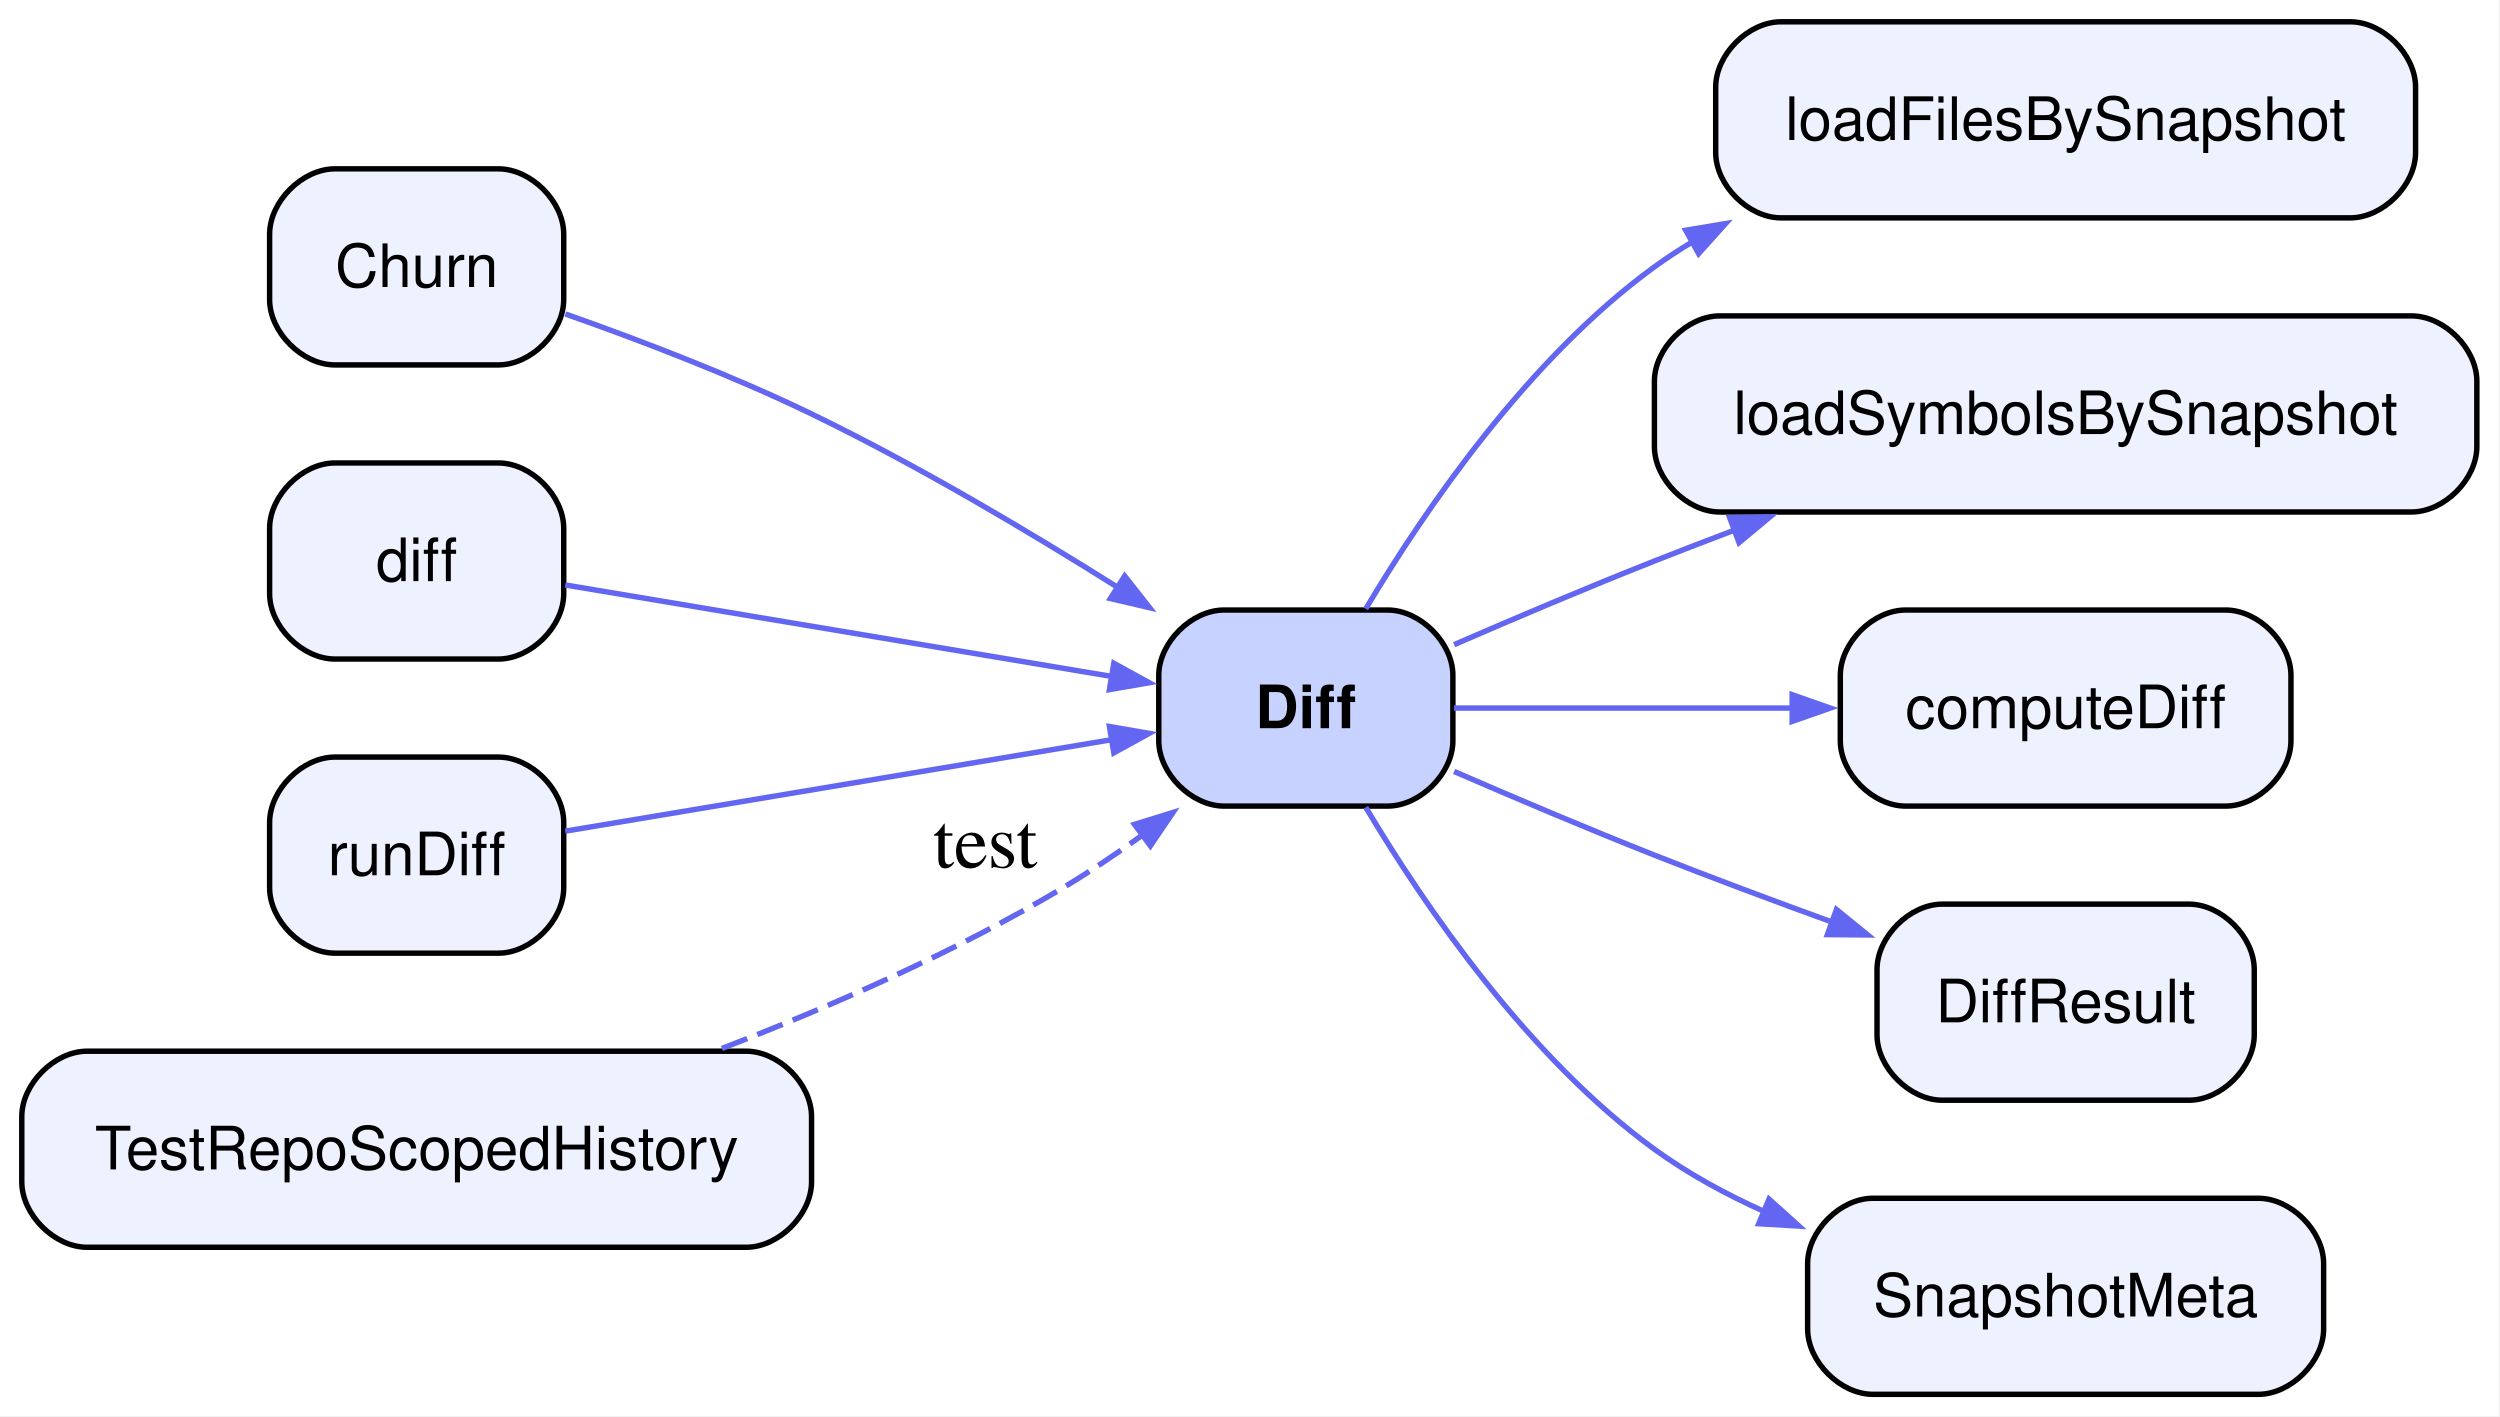
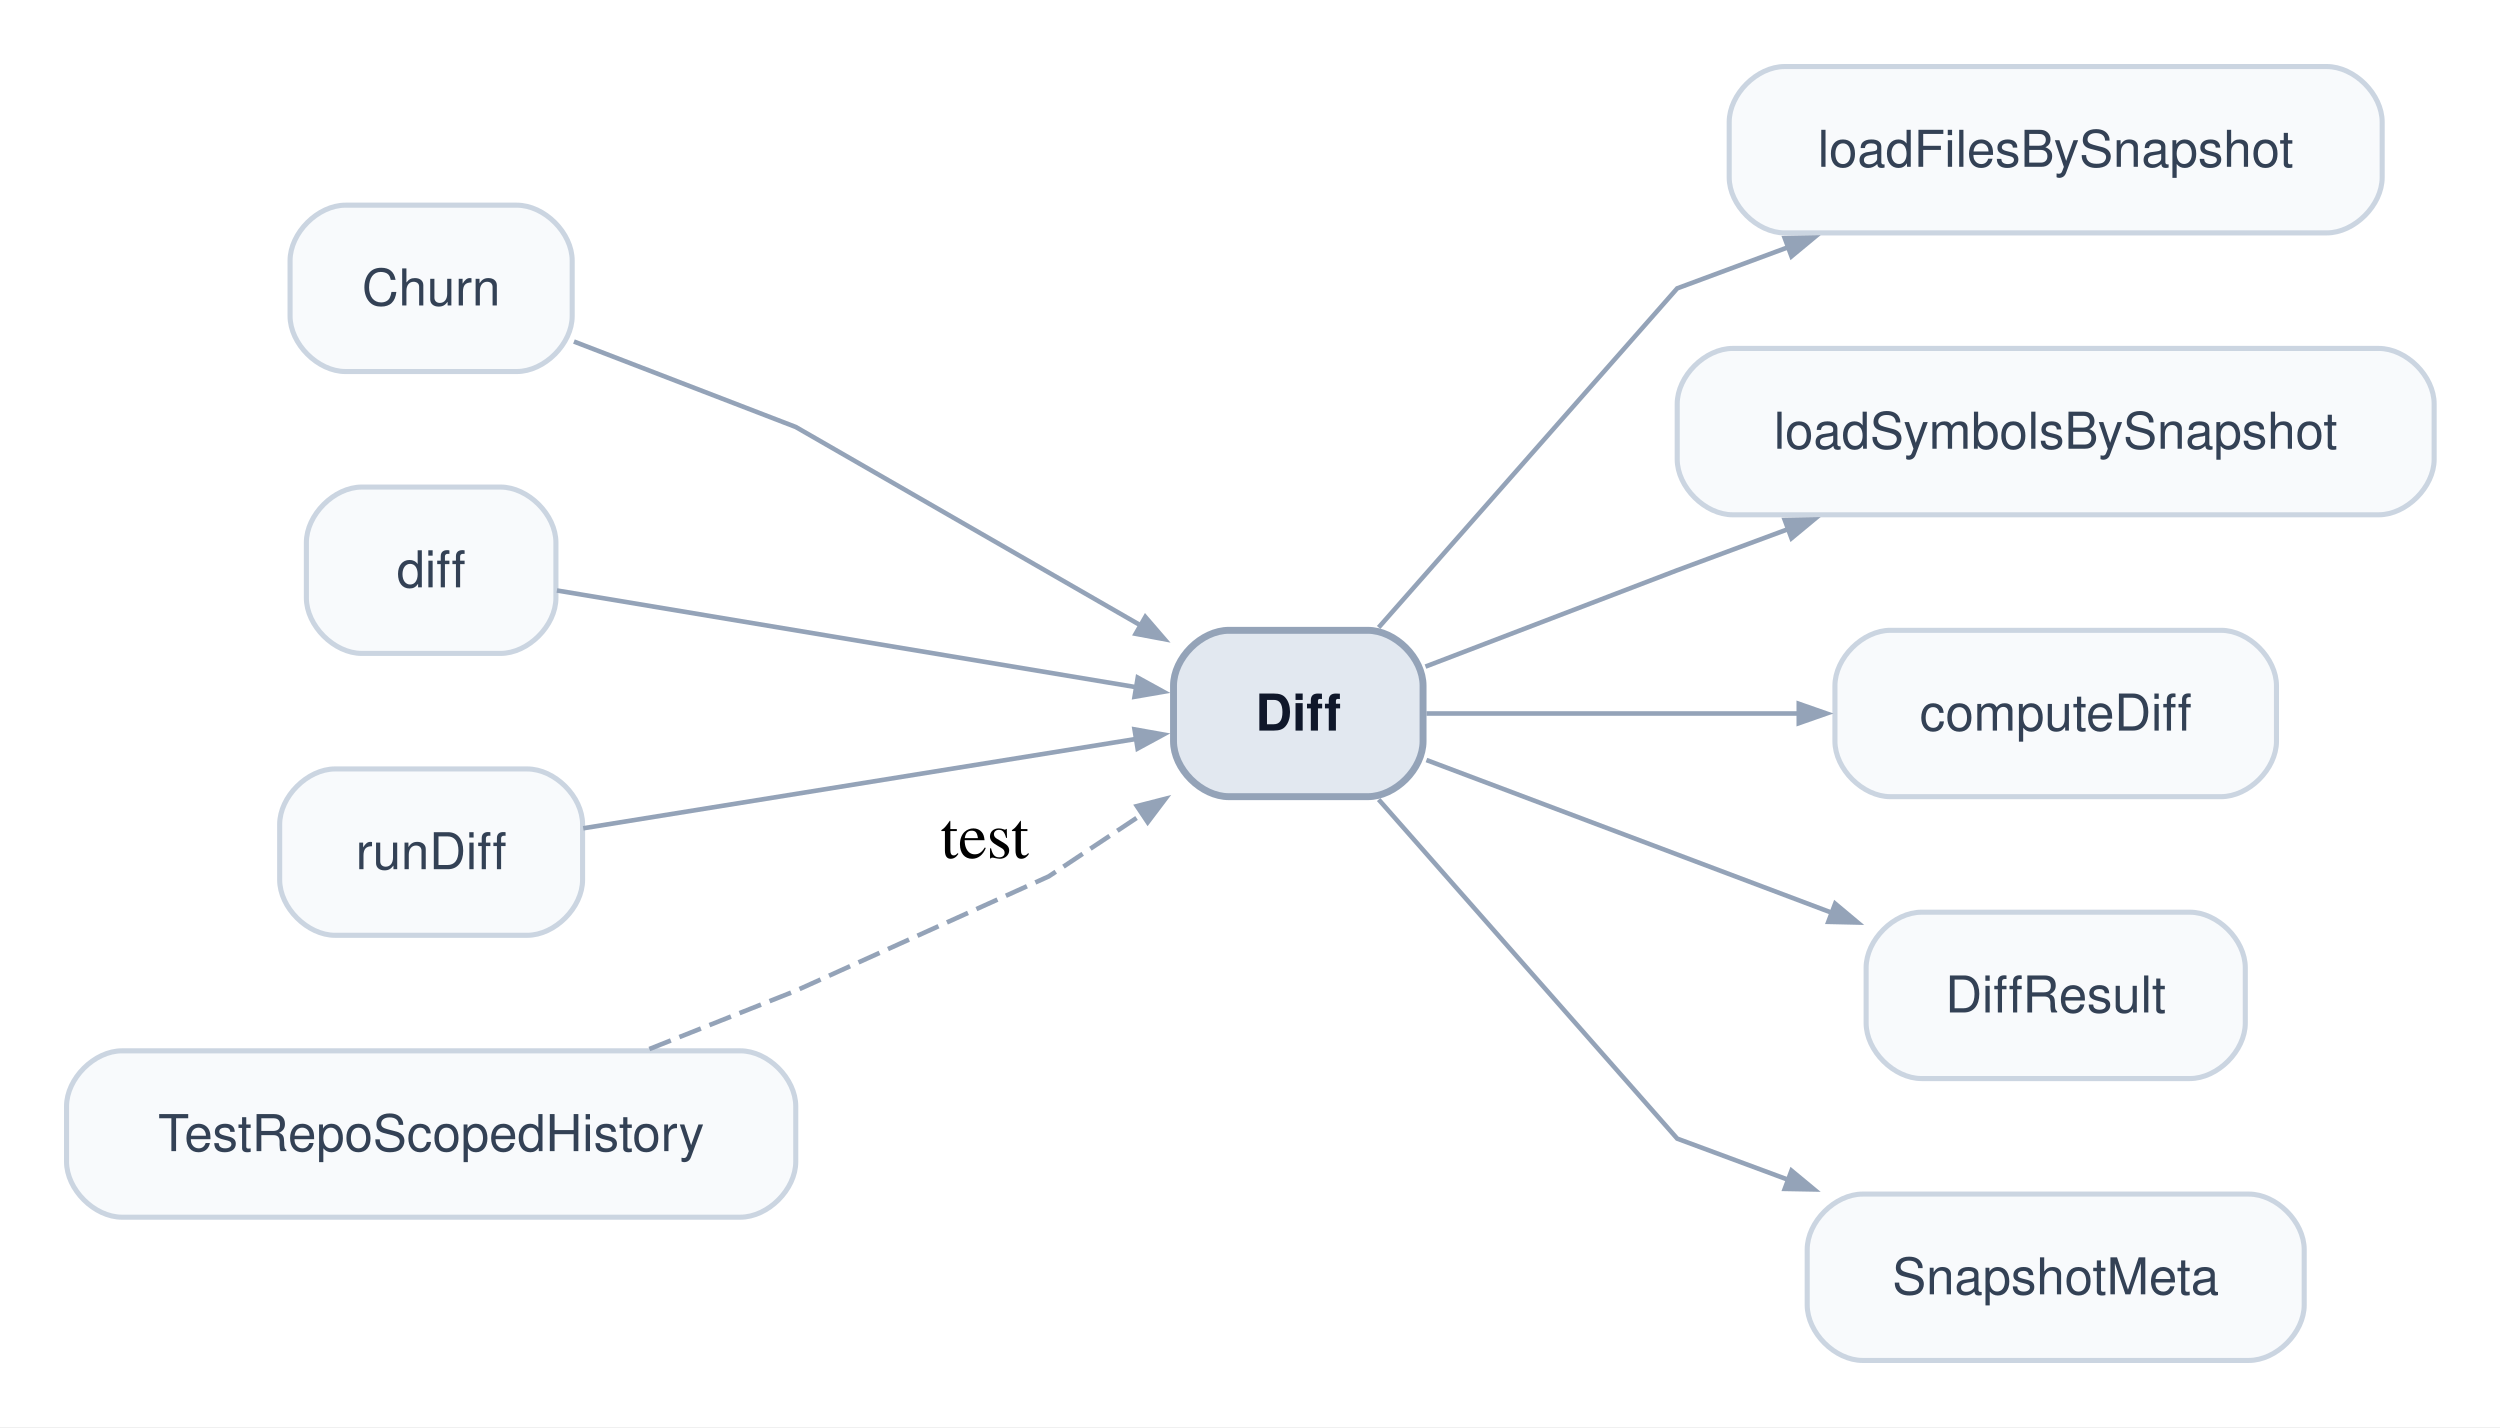
- <svg xmlns="http://www.w3.org/2000/svg" width="459pt" height="260pt" viewBox="0.00 0.00 459.00 260.00">
-   <g id="graph0" class="graph" transform="scale(1 1) rotate(0) translate(4 256)">
-     <polygon fill="white" stroke="none" points="-4,4 -4,-256 454.75,-256 454.75,4 -4,4" />
+ <svg xmlns="http://www.w3.org/2000/svg" width="541pt" height="309pt" viewBox="0.00 0.00 541.00 309.00">
+   <g id="graph0" class="graph" transform="scale(1 1) rotate(0) translate(14.4 294.4)">
+     <polygon fill="white" stroke="none" points="-14.4,14.4 -14.4,-294.4 526.75,-294.4 526.75,14.4 -14.4,14.4" />
    <g id="node1" class="node">
-       <path fill="#c7d2fe" stroke="black" d="M250.75,-144C250.75,-144 220.75,-144 220.75,-144 214.75,-144 208.75,-138 208.75,-132 208.75,-132 208.75,-120 208.75,-120 208.75,-114 214.75,-108 220.75,-108 220.75,-108 250.75,-108 250.75,-108 256.75,-108 262.75,-114 262.75,-120 262.75,-120 262.75,-132 262.75,-132 262.75,-138 256.75,-144 250.75,-144" />
-       <text xml:space="preserve" text-anchor="middle" x="235.75" y="-122.3" font-family="Helvetica,sans-Serif" font-weight="bold" font-size="11.00">Diff</text>
+       <path fill="#e2e8f0" stroke="#94a3b8" stroke-width="1.5" d="M281.55,-158C281.55,-158 251.55,-158 251.55,-158 245.55,-158 239.55,-152 239.55,-146 239.55,-146 239.55,-134 239.55,-134 239.55,-128 245.55,-122 251.55,-122 251.55,-122 281.55,-122 281.55,-122 287.55,-122 293.55,-128 293.55,-134 293.55,-134 293.55,-146 293.55,-146 293.55,-152 287.55,-158 281.55,-158" />
+       <text xml:space="preserve" text-anchor="middle" x="266.55" y="-136.3" font-family="Helvetica,sans-Serif" font-weight="bold" font-size="11.00" fill="#0f172a">Diff</text>
    </g>
    <g id="node6" class="node">
-       <path fill="#eef2ff" stroke="black" d="M427.5,-252C427.5,-252 323,-252 323,-252 317,-252 311,-246 311,-240 311,-240 311,-228 311,-228 311,-222 317,-216 323,-216 323,-216 427.5,-216 427.5,-216 433.5,-216 439.5,-222 439.5,-228 439.5,-228 439.5,-240 439.5,-240 439.5,-246 433.5,-252 427.5,-252" />
-       <text xml:space="preserve" text-anchor="middle" x="375.25" y="-230.3" font-family="Helvetica,sans-Serif" font-size="11.00">loadFilesBySnapshot</text>
+       <path fill="#f8fafc" stroke="#cbd5e1" stroke-width="1.1" d="M489.1,-280C489.1,-280 371.8,-280 371.8,-280 365.8,-280 359.8,-274 359.8,-268 359.8,-268 359.8,-256 359.8,-256 359.8,-250 365.8,-244 371.8,-244 371.8,-244 489.1,-244 489.1,-244 495.1,-244 501.1,-250 501.1,-256 501.1,-256 501.1,-268 501.1,-268 501.1,-274 495.1,-280 489.1,-280" />
+       <text xml:space="preserve" text-anchor="middle" x="430.45" y="-258.3" font-family="Helvetica,sans-Serif" font-size="11.00" fill="#334155">loadFilesBySnapshot</text>
    </g>
    <g id="edge5" class="edge">
-       <path fill="none" stroke="#6366f1" d="M246.75,-144.22C257.61,-162.44 276.55,-190.13 299.75,-207 301.98,-208.62 304.31,-210.15 306.72,-211.59" />
-       <polygon fill="#6366f1" stroke="#6366f1" points="305.5,-213.72 312.82,-214.95 307.87,-209.43 305.5,-213.72" />
+       <path fill="none" stroke="#94a3b8" d="M283.94,-158.62C307.61,-185.5 348.55,-232 348.55,-232 348.55,-232 359.18,-235.94 372.74,-240.97" />
+       <polygon fill="#94a3b8" stroke="#94a3b8" points="371.82,-242.87 378.18,-242.99 373.28,-238.93 371.82,-242.87" />
    </g>
    <g id="node7" class="node">
-       <path fill="#eef2ff" stroke="black" d="M438.75,-198C438.75,-198 311.75,-198 311.75,-198 305.75,-198 299.75,-192 299.75,-186 299.75,-186 299.75,-174 299.75,-174 299.75,-168 305.75,-162 311.75,-162 311.75,-162 438.75,-162 438.75,-162 444.75,-162 450.75,-168 450.75,-174 450.75,-174 450.75,-186 450.75,-186 450.75,-192 444.75,-198 438.75,-198" />
-       <text xml:space="preserve" text-anchor="middle" x="375.25" y="-176.3" font-family="Helvetica,sans-Serif" font-size="11.00">loadSymbolsBySnapshot</text>
+       <path fill="#f8fafc" stroke="#cbd5e1" stroke-width="1.1" d="M500.35,-219C500.35,-219 360.55,-219 360.55,-219 354.55,-219 348.55,-213 348.55,-207 348.55,-207 348.55,-195 348.55,-195 348.55,-189 354.55,-183 360.55,-183 360.55,-183 500.35,-183 500.35,-183 506.35,-183 512.35,-189 512.35,-195 512.35,-195 512.35,-207 512.35,-207 512.35,-213 506.35,-219 500.35,-219" />
+       <text xml:space="preserve" text-anchor="middle" x="430.45" y="-197.3" font-family="Helvetica,sans-Serif" font-size="11.00" fill="#334155">loadSymbolsBySnapshot</text>
    </g>
    <g id="edge6" class="edge">
-       <path fill="none" stroke="#6366f1" d="M262.97,-137.64C274.23,-142.53 287.58,-148.19 299.75,-153 304.54,-154.89 309.51,-156.81 314.53,-158.7" />
-       <polygon fill="#6366f1" stroke="#6366f1" points="313.57,-160.96 320.99,-161.11 315.29,-156.37 313.57,-160.96" />
+       <path fill="none" stroke="#94a3b8" d="M294.07,-150.15C317.7,-159.19 348.55,-171 348.55,-171 348.55,-171 359.18,-174.94 372.74,-179.97" />
+       <polygon fill="#94a3b8" stroke="#94a3b8" points="371.82,-181.87 378.18,-181.99 373.28,-177.93 371.82,-181.87" />
    </g>
    <g id="node8" class="node">
-       <path fill="#eef2ff" stroke="black" d="M404.62,-144C404.62,-144 345.88,-144 345.88,-144 339.88,-144 333.88,-138 333.88,-132 333.88,-132 333.88,-120 333.88,-120 333.88,-114 339.88,-108 345.88,-108 345.88,-108 404.62,-108 404.62,-108 410.62,-108 416.62,-114 416.62,-120 416.62,-120 416.62,-132 416.62,-132 416.62,-138 410.62,-144 404.62,-144" />
-       <text xml:space="preserve" text-anchor="middle" x="375.25" y="-122.3" font-family="Helvetica,sans-Serif" font-size="11.00">computeDiff</text>
+       <path fill="#f8fafc" stroke="#cbd5e1" stroke-width="1.1" d="M466.23,-158C466.23,-158 394.68,-158 394.68,-158 388.68,-158 382.68,-152 382.68,-146 382.68,-146 382.68,-134 382.68,-134 382.68,-128 388.68,-122 394.68,-122 394.68,-122 466.23,-122 466.23,-122 472.23,-122 478.23,-128 478.23,-134 478.23,-134 478.23,-146 478.23,-146 478.23,-152 472.23,-158 466.23,-158" />
+       <text xml:space="preserve" text-anchor="middle" x="430.45" y="-136.3" font-family="Helvetica,sans-Serif" font-size="11.00" fill="#334155">computeDiff</text>
    </g>
    <g id="edge7" class="edge">
-       <path fill="none" stroke="#6366f1" d="M262.94,-126C280.47,-126 304.09,-126 325.06,-126" />
-       <polygon fill="#6366f1" stroke="#6366f1" points="325.04,-128.45 332.04,-126 325.04,-123.55 325.04,-128.45" />
+       <path fill="none" stroke="#94a3b8" d="M294.28,-140C316.21,-140 347.97,-140 375.19,-140" />
+       <polygon fill="#94a3b8" stroke="#94a3b8" points="374.86,-142.1 380.86,-140 374.86,-137.9 374.86,-142.1" />
    </g>
    <g id="node9" class="node">
-       <path fill="#eef2ff" stroke="black" d="M397.88,-90C397.88,-90 352.62,-90 352.62,-90 346.62,-90 340.62,-84 340.62,-78 340.62,-78 340.62,-66 340.62,-66 340.62,-60 346.62,-54 352.62,-54 352.62,-54 397.88,-54 397.88,-54 403.88,-54 409.88,-60 409.88,-66 409.88,-66 409.88,-78 409.88,-78 409.88,-84 403.88,-90 397.88,-90" />
-       <text xml:space="preserve" text-anchor="middle" x="375.25" y="-68.3" font-family="Helvetica,sans-Serif" font-size="11.00">DiffResult</text>
+       <path fill="#f8fafc" stroke="#cbd5e1" stroke-width="1.1" d="M459.48,-97C459.48,-97 401.43,-97 401.43,-97 395.43,-97 389.43,-91 389.43,-85 389.43,-85 389.43,-73 389.43,-73 389.43,-67 395.43,-61 401.43,-61 401.43,-61 459.48,-61 459.48,-61 465.48,-61 471.48,-67 471.48,-73 471.48,-73 471.48,-85 471.48,-85 471.48,-91 465.48,-97 459.48,-97" />
+       <text xml:space="preserve" text-anchor="middle" x="430.45" y="-75.3" font-family="Helvetica,sans-Serif" font-size="11.00" fill="#334155">DiffResult</text>
    </g>
    <g id="edge8" class="edge">
-       <path fill="none" stroke="#6366f1" d="M262.97,-114.36C274.23,-109.47 287.58,-103.81 299.75,-99 310.25,-94.85 321.68,-90.59 332.36,-86.71" />
-       <polygon fill="#6366f1" stroke="#6366f1" points="333.17,-89.02 338.92,-84.34 331.51,-84.41 333.17,-89.02" />
+       <path fill="none" stroke="#94a3b8" d="M294.28,-129.93C318.15,-120.94 353.64,-107.56 382.27,-96.78" />
+       <polygon fill="#94a3b8" stroke="#94a3b8" points="382.73,-98.85 387.6,-94.77 381.25,-94.92 382.73,-98.85" />
    </g>
    <g id="node10" class="node">
-       <path fill="#eef2ff" stroke="black" d="M410.62,-36C410.62,-36 339.88,-36 339.88,-36 333.88,-36 327.88,-30 327.88,-24 327.88,-24 327.88,-12 327.88,-12 327.88,-6 333.88,0 339.88,0 339.88,0 410.62,0 410.62,0 416.62,0 422.62,-6 422.62,-12 422.62,-12 422.62,-24 422.62,-24 422.62,-30 416.62,-36 410.62,-36" />
-       <text xml:space="preserve" text-anchor="middle" x="375.25" y="-14.3" font-family="Helvetica,sans-Serif" font-size="11.00">SnapshotMeta</text>
+       <path fill="#f8fafc" stroke="#cbd5e1" stroke-width="1.1" d="M472.23,-36C472.23,-36 388.68,-36 388.68,-36 382.68,-36 376.68,-30 376.68,-24 376.68,-24 376.68,-12 376.68,-12 376.68,-6 382.68,0 388.68,0 388.68,0 472.23,0 472.23,0 478.23,0 484.23,-6 484.23,-12 484.23,-12 484.23,-24 484.23,-24 484.23,-30 478.23,-36 472.23,-36" />
+       <text xml:space="preserve" text-anchor="middle" x="430.45" y="-14.3" font-family="Helvetica,sans-Serif" font-size="11.00" fill="#334155">SnapshotMeta</text>
    </g>
    <g id="edge9" class="edge">
-       <path fill="none" stroke="#6366f1" d="M246.75,-107.78C257.61,-89.56 276.55,-61.87 299.75,-45 305.88,-40.54 312.82,-36.76 319.94,-33.55" />
-       <polygon fill="#6366f1" stroke="#6366f1" points="320.79,-35.85 326.3,-30.89 318.9,-31.33 320.79,-35.85" />
+       <path fill="none" stroke="#94a3b8" d="M283.94,-121.38C307.61,-94.5 348.55,-48 348.55,-48 348.55,-48 359.18,-44.06 372.74,-39.03" />
+       <polygon fill="#94a3b8" stroke="#94a3b8" points="373.28,-41.07 378.18,-37.01 371.82,-37.13 373.28,-41.07" />
    </g>
    <g id="node2" class="node">
-       <path fill="#eef2ff" stroke="black" d="M87.5,-225C87.5,-225 57.5,-225 57.5,-225 51.5,-225 45.5,-219 45.5,-213 45.5,-213 45.5,-201 45.5,-201 45.5,-195 51.5,-189 57.5,-189 57.5,-189 87.5,-189 87.5,-189 93.5,-189 99.5,-195 99.5,-201 99.5,-201 99.5,-213 99.5,-213 99.5,-219 93.5,-225 87.5,-225" />
-       <text xml:space="preserve" text-anchor="middle" x="72.5" y="-203.3" font-family="Helvetica,sans-Serif" font-size="11.00">Churn</text>
+       <path fill="#f8fafc" stroke="#cbd5e1" stroke-width="1.1" d="M97.42,-250C97.42,-250 60.37,-250 60.37,-250 54.37,-250 48.37,-244 48.37,-238 48.37,-238 48.37,-226 48.37,-226 48.37,-220 54.37,-214 60.37,-214 60.37,-214 97.42,-214 97.42,-214 103.42,-214 109.42,-220 109.42,-226 109.42,-226 109.42,-238 109.42,-238 109.42,-244 103.42,-250 97.42,-250" />
+       <text xml:space="preserve" text-anchor="middle" x="78.9" y="-228.3" font-family="Helvetica,sans-Serif" font-size="11.00" fill="#334155">Churn</text>
    </g>
    <g id="edge1" class="edge">
-       <path fill="none" stroke="#6366f1" d="M99.79,-198.36C113.51,-193.52 130.43,-187.06 145,-180 164.33,-170.63 184.93,-158.41 201.51,-147.97" />
-       <polygon fill="#6366f1" stroke="#6366f1" points="202.49,-150.25 207.08,-144.42 199.86,-146.11 202.49,-150.25" />
+       <path fill="none" stroke="#94a3b8" d="M109.8,-220.49C131.76,-212.03 157.8,-202 157.8,-202 157.8,-202 201.05,-177.11 232.75,-158.88" />
+       <polygon fill="#94a3b8" stroke="#94a3b8" points="233.45,-160.89 237.6,-156.08 231.36,-157.25 233.45,-160.89" />
    </g>
    <g id="node3" class="node">
-       <path fill="#eef2ff" stroke="black" d="M87.5,-171C87.5,-171 57.5,-171 57.5,-171 51.5,-171 45.5,-165 45.5,-159 45.5,-159 45.5,-147 45.5,-147 45.5,-141 51.5,-135 57.5,-135 57.5,-135 87.5,-135 87.5,-135 93.5,-135 99.5,-141 99.5,-147 99.5,-147 99.5,-159 99.5,-159 99.5,-165 93.5,-171 87.5,-171" />
-       <text xml:space="preserve" text-anchor="middle" x="72.5" y="-149.3" font-family="Helvetica,sans-Serif" font-size="11.00">diff</text>
+       <path fill="#f8fafc" stroke="#cbd5e1" stroke-width="1.1" d="M93.9,-189C93.9,-189 63.9,-189 63.9,-189 57.9,-189 51.9,-183 51.9,-177 51.9,-177 51.9,-165 51.9,-165 51.9,-159 57.9,-153 63.9,-153 63.9,-153 93.9,-153 93.9,-153 99.9,-153 105.9,-159 105.9,-165 105.9,-165 105.9,-177 105.9,-177 105.9,-183 99.9,-189 93.9,-189" />
+       <text xml:space="preserve" text-anchor="middle" x="78.9" y="-167.3" font-family="Helvetica,sans-Serif" font-size="11.00" fill="#334155">diff</text>
    </g>
    <g id="edge2" class="edge">
-       <path fill="none" stroke="#6366f1" d="M99.77,-148.6C127.18,-144.01 170.27,-136.8 200.37,-131.76" />
-       <polygon fill="#6366f1" stroke="#6366f1" points="200.5,-134.22 207,-130.65 199.69,-129.39 200.5,-134.22" />
+       <path fill="none" stroke="#94a3b8" d="M106.11,-166.62C138.95,-161.14 195.32,-151.73 231.48,-145.69" />
+       <polygon fill="#94a3b8" stroke="#94a3b8" points="231.81,-147.76 237.38,-144.7 231.12,-143.62 231.81,-147.76" />
    </g>
    <g id="node4" class="node">
-       <path fill="#eef2ff" stroke="black" d="M87.5,-117C87.5,-117 57.5,-117 57.5,-117 51.5,-117 45.5,-111 45.5,-105 45.5,-105 45.5,-93 45.5,-93 45.5,-87 51.5,-81 57.5,-81 57.5,-81 87.5,-81 87.5,-81 93.5,-81 99.5,-87 99.5,-93 99.5,-93 99.5,-105 99.5,-105 99.5,-111 93.5,-117 87.5,-117" />
-       <text xml:space="preserve" text-anchor="middle" x="72.5" y="-95.3" font-family="Helvetica,sans-Serif" font-size="11.00">runDiff</text>
+       <path fill="#f8fafc" stroke="#cbd5e1" stroke-width="1.1" d="M99.67,-128C99.67,-128 58.12,-128 58.12,-128 52.12,-128 46.12,-122 46.12,-116 46.12,-116 46.12,-104 46.12,-104 46.12,-98 52.12,-92 58.12,-92 58.12,-92 99.67,-92 99.67,-92 105.67,-92 111.67,-98 111.67,-104 111.67,-104 111.67,-116 111.67,-116 111.67,-122 105.67,-128 99.67,-128" />
+       <text xml:space="preserve" text-anchor="middle" x="78.9" y="-106.3" font-family="Helvetica,sans-Serif" font-size="11.00" fill="#334155">runDiff</text>
    </g>
    <g id="edge3" class="edge">
-       <path fill="none" stroke="#6366f1" d="M99.77,-103.4C127.18,-107.99 170.27,-115.2 200.37,-120.24" />
-       <polygon fill="#6366f1" stroke="#6366f1" points="199.69,-122.61 207,-121.35 200.5,-117.78 199.69,-122.61" />
+       <path fill="none" stroke="#94a3b8" d="M111.81,-115.16C145.3,-120.57 197.73,-129.04 231.87,-134.56" />
+       <polygon fill="#94a3b8" stroke="#94a3b8" points="231.11,-136.56 237.37,-135.45 231.78,-132.42 231.11,-136.56" />
    </g>
    <g id="node5" class="node">
-       <path fill="#eef2ff" stroke="black" d="M133,-63C133,-63 12,-63 12,-63 6,-63 0,-57 0,-51 0,-51 0,-39 0,-39 0,-33 6,-27 12,-27 12,-27 133,-27 133,-27 139,-27 145,-33 145,-39 145,-39 145,-51 145,-51 145,-57 139,-63 133,-63" />
-       <text xml:space="preserve" text-anchor="middle" x="72.5" y="-41.3" font-family="Helvetica,sans-Serif" font-size="11.00">TestRepoScopedHistory</text>
+       <path fill="#f8fafc" stroke="#cbd5e1" stroke-width="1.1" d="M145.8,-67C145.8,-67 12,-67 12,-67 6,-67 0,-61 0,-55 0,-55 0,-43 0,-43 0,-37 6,-31 12,-31 12,-31 145.8,-31 145.8,-31 151.8,-31 157.8,-37 157.8,-43 157.8,-43 157.8,-55 157.8,-55 157.8,-61 151.8,-67 145.8,-67" />
+       <text xml:space="preserve" text-anchor="middle" x="78.9" y="-45.3" font-family="Helvetica,sans-Serif" font-size="11.00" fill="#334155">TestRepoScopedHistory</text>
    </g>
    <g id="edge4" class="edge">
-       <path fill="none" stroke="#6366f1" stroke-dasharray="5,2" d="M128.53,-63.5C148.73,-71.29 171.39,-81.24 190.75,-92.75 195.84,-95.78 201.04,-99.28 206,-102.86" />
-       <polygon fill="#6366f1" stroke="#6366f1" points="204.29,-104.64 211.37,-106.84 207.21,-100.7 204.29,-104.64" />
-       <text xml:space="preserve" text-anchor="middle" x="176.88" y="-96.7" font-family="Times,serif" font-size="14.00">test</text>
+       <path fill="none" stroke="#94a3b8" stroke-dasharray="5,2" d="M126.12,-67.39C142.89,-74.07 157.8,-80 157.8,-80 157.8,-80 212.55,-104.75 212.55,-104.75 212.55,-104.75 221.98,-111.02 232.89,-118.28" />
+       <polygon fill="#94a3b8" stroke="#94a3b8" points="231.63,-119.96 237.79,-121.54 233.96,-116.47 231.63,-119.96" />
+       <text xml:space="preserve" text-anchor="middle" x="198.68" y="-108.7" font-family="Times,serif" font-size="14.00">test</text>
    </g>
  </g>
</svg>
